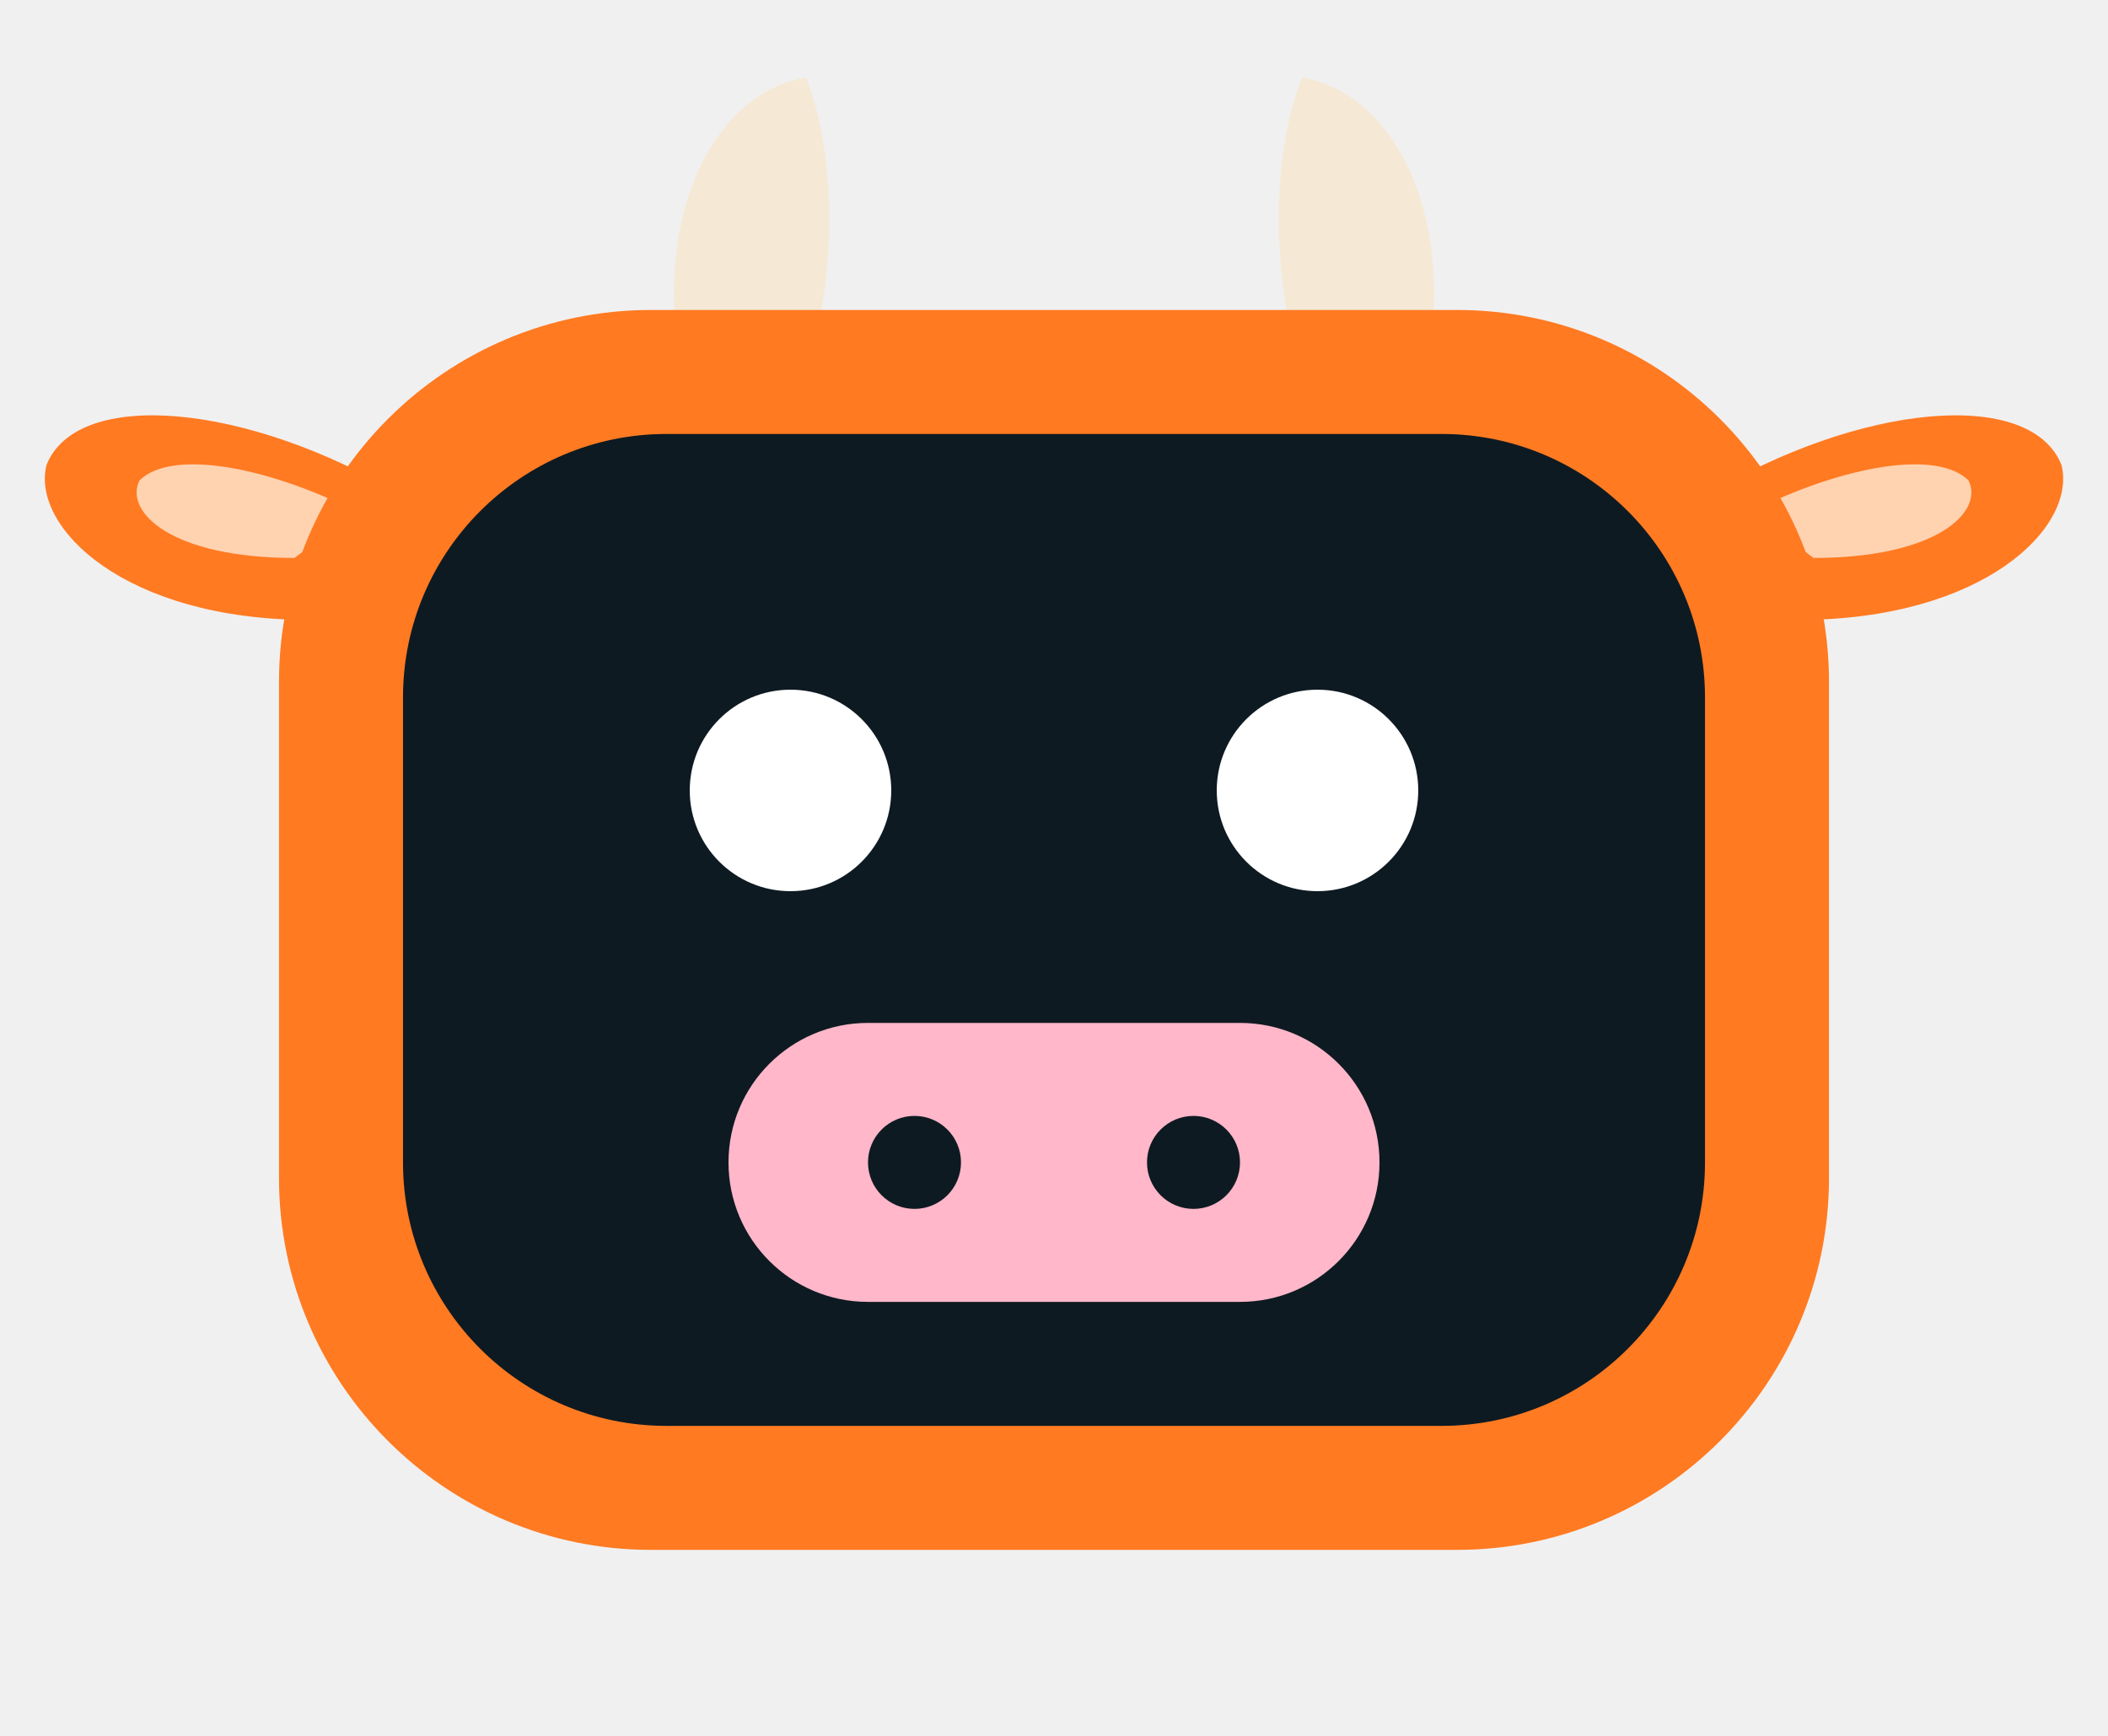
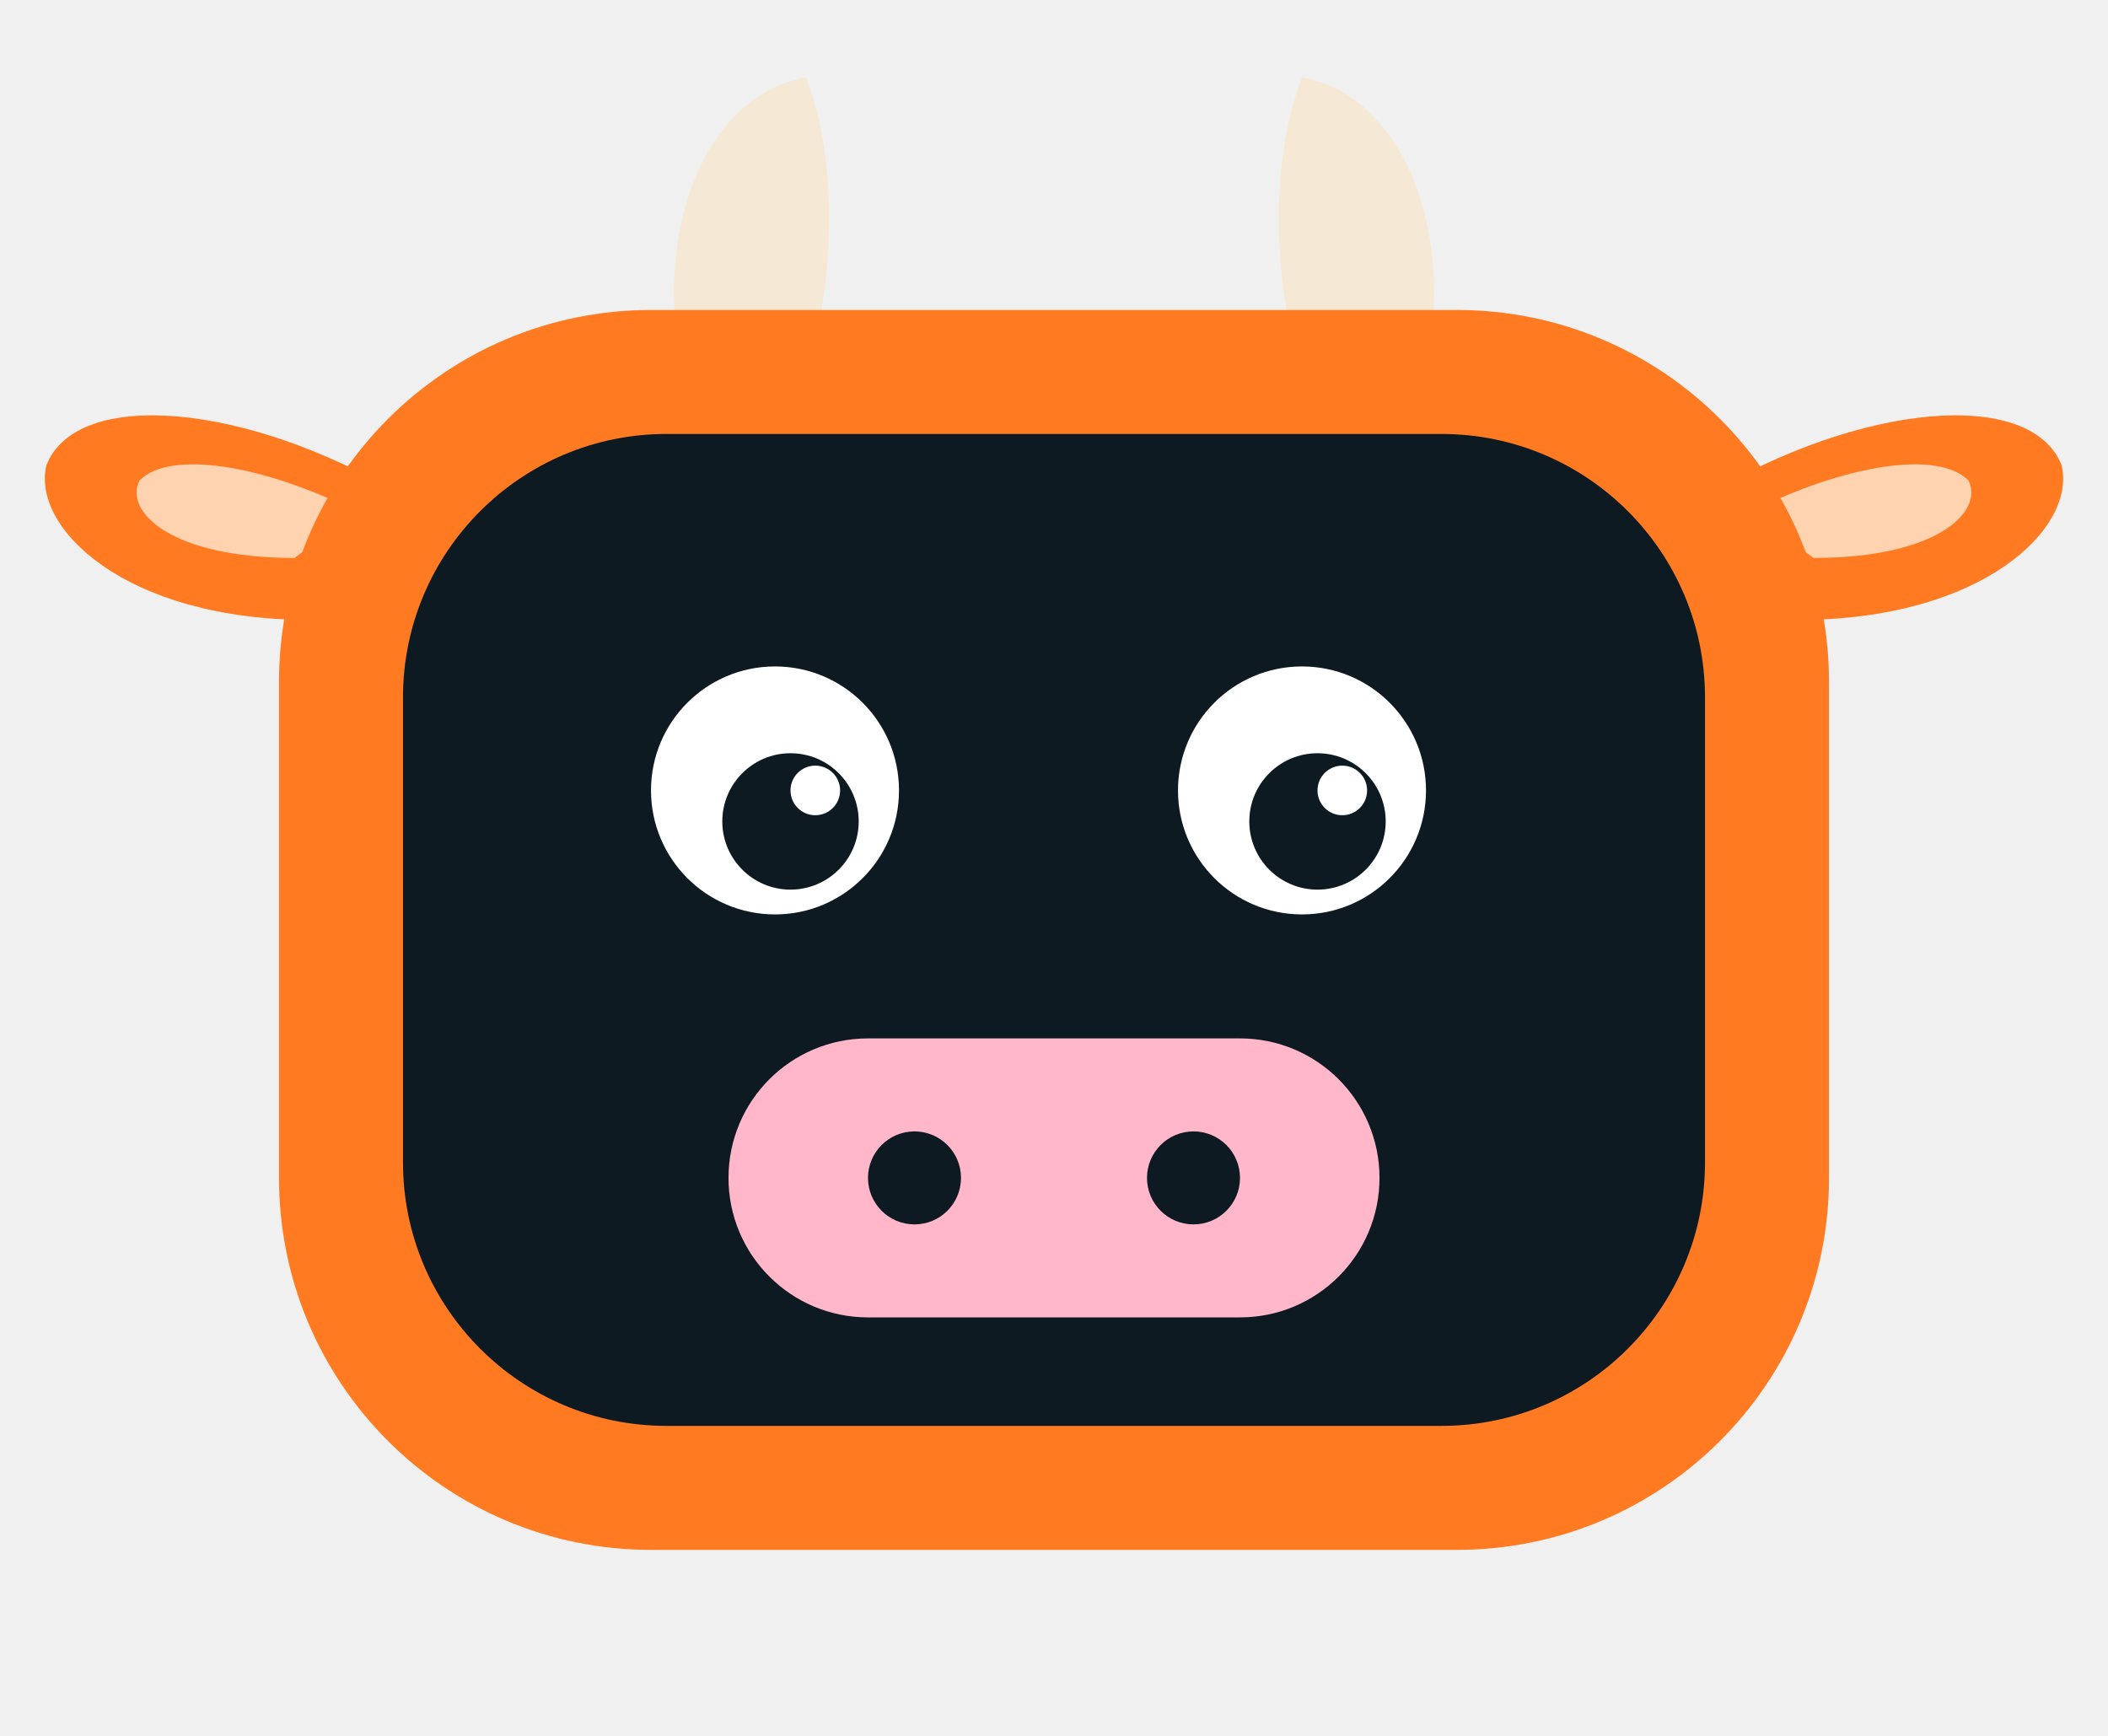
<svg xmlns="http://www.w3.org/2000/svg" viewBox="0 0 136 112">
  <path d="M44 24 C 42 14, 46 6, 52 5 C 54 10, 54 18, 52 24 Z" fill="#F5E9D6" />
  <path d="M92 24 C 94 14, 90 6, 84 5 C 82 10, 82 18, 84 24 Z" fill="#F5E9D6" />
  <path d="M20 40 C 8 40, 2 34, 3 30 C 5 25, 16 26, 26 32 Z" fill="#FF7A21" />
  <path d="M116 40 C 128 40, 134 34, 133 30 C 131 25, 120 26, 110 32 Z" fill="#FF7A21" />
  <path d="M19 36 C 11 36, 8 33, 9 31 C 11 29, 17 30, 23 33 Z" fill="#FFD2B0" />
  <path d="M117 36 C 125 36, 128 33, 127 31 C 125 29, 119 30, 113 33 Z" fill="#FFD2B0" />
  <rect x="18" y="20" width="100" height="80" rx="24" fill="#FF7A21" />
  <rect x="26" y="28" width="84" height="64" rx="17" fill="#0E1A22" />
-   <circle cx="51" cy="51" r="6.5" fill="#FFFFFF" />
-   <circle cx="85" cy="51" r="6.5" fill="#FFFFFF" />
-   <rect x="47" y="66" width="42" height="18" rx="9" fill="#FFB7C9" />
-   <circle cx="59" cy="75" r="3" fill="#0E1A22" />
-   <circle cx="77" cy="75" r="3" fill="#0E1A22" />
+   <circle cx="50" cy="51" r="8" fill="#FFFFFF" />
+   <circle cx="51" cy="53" r="4.4" fill="#0E1A22" />
+   <circle cx="52.6" cy="51" r="1.6" fill="#FFFFFF" />
+   <circle cx="84" cy="51" r="8" fill="#FFFFFF" />
+   <circle cx="85" cy="53" r="4.4" fill="#0E1A22" />
+   <circle cx="86.6" cy="51" r="1.6" fill="#FFFFFF" />
+   <rect x="47" y="67" width="42" height="18" rx="9" fill="#FFB7C9" />
+   <circle cx="59" cy="76" r="3" fill="#0E1A22" />
+   <circle cx="77" cy="76" r="3" fill="#0E1A22" />
</svg>
